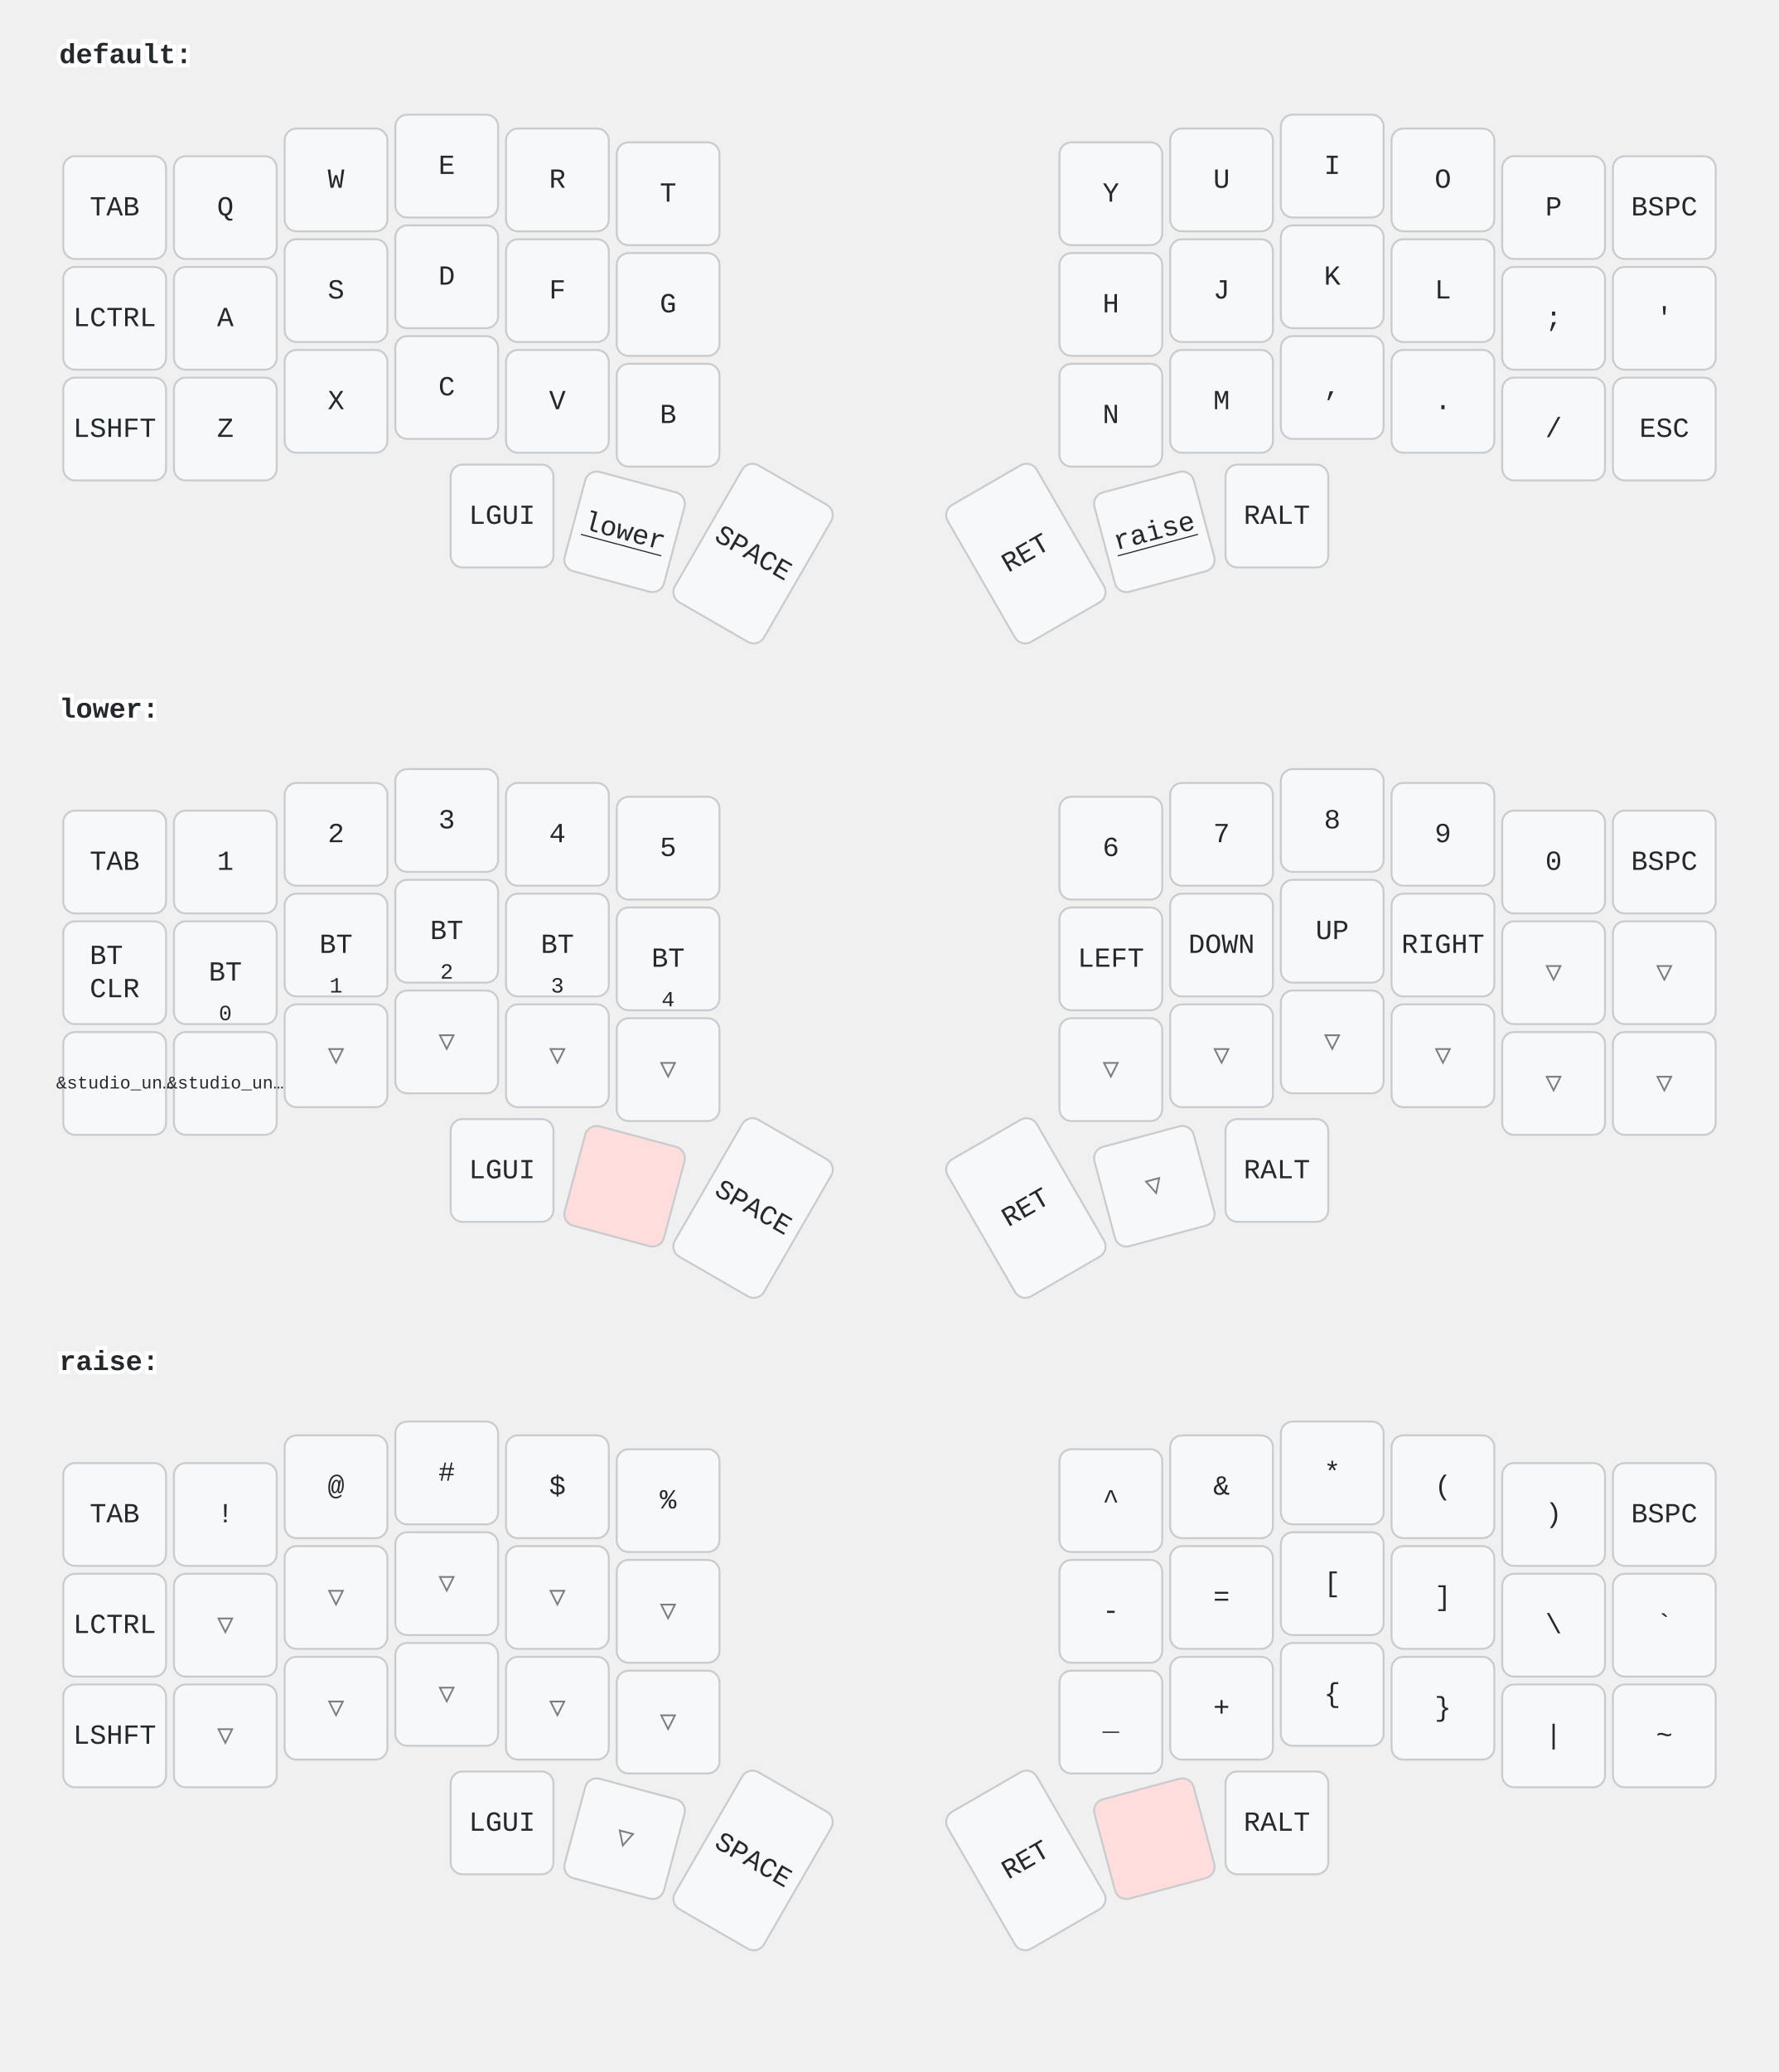
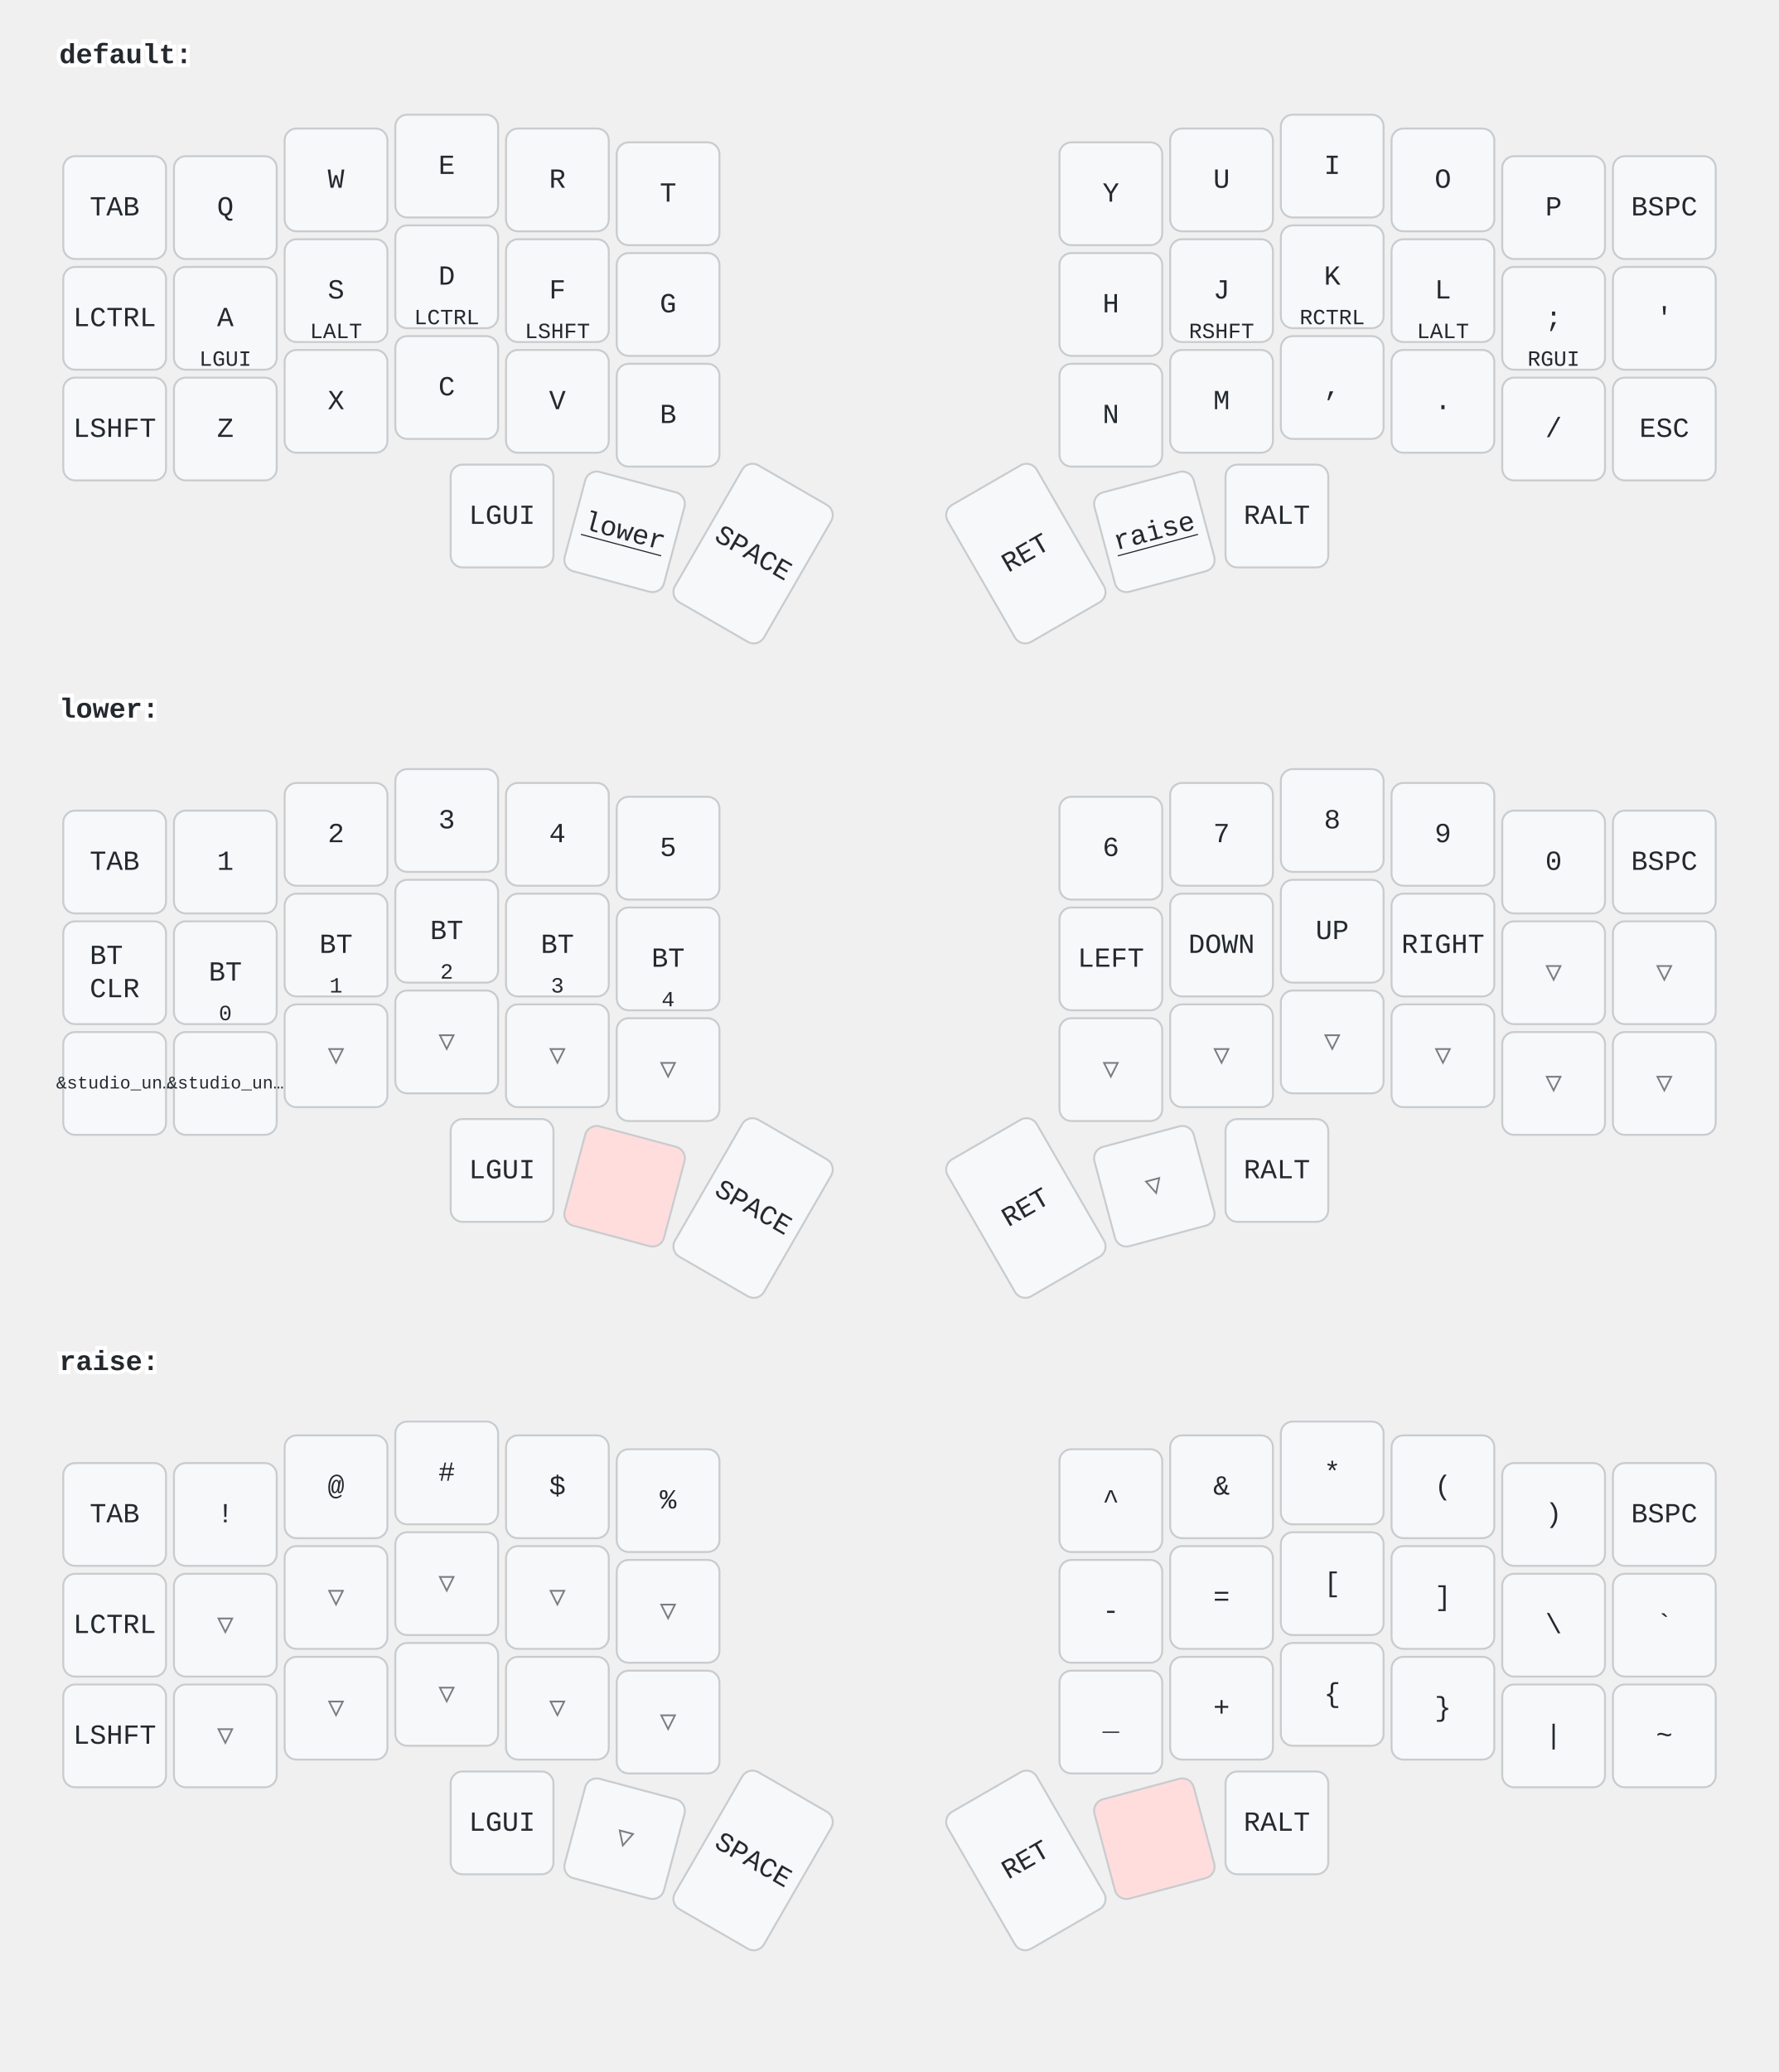
<svg xmlns="http://www.w3.org/2000/svg" width="900" height="1048" viewBox="0 0 900 1048" class="keymap">
  <style>/* inherit to force styles through use tags */
svg path {
    fill: inherit;
}

/* font and background color specifications */
svg.keymap {
    font-family: SFMono-Regular,Consolas,Liberation Mono,Menlo,monospace;
    font-size: 14px;
    font-kerning: normal;
    text-rendering: optimizeLegibility;
    fill: #24292e;
}

/* default key styling */
rect.key {
    fill: #f6f8fa;
}

rect.key, rect.combo {
    stroke: #c9cccf;
    stroke-width: 1;
}

/* default key side styling, only used is draw_key_sides is set */
rect.side {
    filter: brightness(90%);
}

/* color accent for combo boxes */
rect.combo, rect.combo-separate {
    fill: #cdf;
}

/* color accent for held keys */
rect.held, rect.combo.held {
    fill: #fdd;
}

/* color accent for ghost (optional) keys */
rect.ghost, rect.combo.ghost {
    stroke-dasharray: 4, 4;
    stroke-width: 2;
}

text {
    text-anchor: middle;
    dominant-baseline: middle;
}

/* styling for layer labels */
text.label {
    font-weight: bold;
    text-anchor: start;
    stroke: white;
    stroke-width: 4;
    paint-order: stroke;
}

/* styling for optional footer */
text.footer {
    text-anchor: end;
    dominant-baseline: auto;
    stroke: white;
    stroke-width: 4;
    paint-order: stroke;
}

/* styling for combo tap, and key non-tap label text */
- text.combo, text.hold, text.shifted, text.left, text.right {
+ text.combo, text.hold, text.shifted, text.left, text.right, text.tl, text.tr, text.bl, text.br {
    font-size: 11px;
}

- text.hold {
+ text.hold, text.bl, text.br {
    text-anchor: middle;
    dominant-baseline: auto;
}

- text.shifted {
+ text.shifted, text.tl, text.tr {
    text-anchor: middle;
    dominant-baseline: hanging;
}

- text.left {
+ text.left, text.tl, text.bl {
    text-anchor: start;
}

- text.right {
+ text.right, text.tr, text.br {
    text-anchor: end;
}

text.layer-activator {
    text-decoration: underline;
}

/* styling for hold/shifted label text in combo box */
text.combo.hold, text.combo.shifted, text.combo.left, text.combo.right {
    font-size: 8px;
}

/* lighter symbol for transparent keys */
text.trans {
    fill: #7b7e81;
}

/* styling for combo dendrons */
path.combo {
    stroke-width: 1;
    stroke: gray;
    fill: none;
}

/* Start Tabler Icons Cleanup */
/* cannot use height/width with glyphs */
.icon-tabler &gt; path {
    fill: inherit;
    stroke: inherit;
    stroke-width: 2;
}
/* hide tabler's default box */
.icon-tabler &gt; path[stroke="none"][fill="none"] {
    visibility: hidden;
}
/* End Tabler Icons Cleanup */
</style>
  <g transform="translate(30, 0)" class="layer-default">
    <text x="0" y="28" class="label" id="default">default:</text>
    <g transform="translate(0, 56)">
      <g transform="translate(28, 49)" class="key keypos-0">
        <rect rx="6" ry="6" x="-26" y="-26" width="52" height="52" class="key" />
        <text x="0" y="0" class="key tap">TAB</text>
      </g>
      <g transform="translate(84, 49)" class="key keypos-1">
        <rect rx="6" ry="6" x="-26" y="-26" width="52" height="52" class="key" />
        <text x="0" y="0" class="key tap">Q</text>
      </g>
      <g transform="translate(140, 35)" class="key keypos-2">
        <rect rx="6" ry="6" x="-26" y="-26" width="52" height="52" class="key" />
        <text x="0" y="0" class="key tap">W</text>
      </g>
      <g transform="translate(196, 28)" class="key keypos-3">
        <rect rx="6" ry="6" x="-26" y="-26" width="52" height="52" class="key" />
        <text x="0" y="0" class="key tap">E</text>
      </g>
      <g transform="translate(252, 35)" class="key keypos-4">
        <rect rx="6" ry="6" x="-26" y="-26" width="52" height="52" class="key" />
        <text x="0" y="0" class="key tap">R</text>
      </g>
      <g transform="translate(308, 42)" class="key keypos-5">
        <rect rx="6" ry="6" x="-26" y="-26" width="52" height="52" class="key" />
        <text x="0" y="0" class="key tap">T</text>
      </g>
      <g transform="translate(532, 42)" class="key keypos-6">
        <rect rx="6" ry="6" x="-26" y="-26" width="52" height="52" class="key" />
        <text x="0" y="0" class="key tap">Y</text>
      </g>
      <g transform="translate(588, 35)" class="key keypos-7">
        <rect rx="6" ry="6" x="-26" y="-26" width="52" height="52" class="key" />
        <text x="0" y="0" class="key tap">U</text>
      </g>
      <g transform="translate(644, 28)" class="key keypos-8">
        <rect rx="6" ry="6" x="-26" y="-26" width="52" height="52" class="key" />
        <text x="0" y="0" class="key tap">I</text>
      </g>
      <g transform="translate(700, 35)" class="key keypos-9">
        <rect rx="6" ry="6" x="-26" y="-26" width="52" height="52" class="key" />
        <text x="0" y="0" class="key tap">O</text>
      </g>
      <g transform="translate(756, 49)" class="key keypos-10">
        <rect rx="6" ry="6" x="-26" y="-26" width="52" height="52" class="key" />
        <text x="0" y="0" class="key tap">P</text>
      </g>
      <g transform="translate(812, 49)" class="key keypos-11">
        <rect rx="6" ry="6" x="-26" y="-26" width="52" height="52" class="key" />
        <text x="0" y="0" class="key tap">BSPC</text>
      </g>
      <g transform="translate(28, 105)" class="key keypos-12">
        <rect rx="6" ry="6" x="-26" y="-26" width="52" height="52" class="key" />
        <text x="0" y="0" class="key tap">LCTRL</text>
      </g>
      <g transform="translate(84, 105)" class="key keypos-13">
        <rect rx="6" ry="6" x="-26" y="-26" width="52" height="52" class="key" />
        <text x="0" y="0" class="key tap">A</text>
+         <text x="0" y="24" class="key hold">LGUI</text>
      </g>
      <g transform="translate(140, 91)" class="key keypos-14">
        <rect rx="6" ry="6" x="-26" y="-26" width="52" height="52" class="key" />
        <text x="0" y="0" class="key tap">S</text>
+         <text x="0" y="24" class="key hold">LALT</text>
      </g>
      <g transform="translate(196, 84)" class="key keypos-15">
        <rect rx="6" ry="6" x="-26" y="-26" width="52" height="52" class="key" />
        <text x="0" y="0" class="key tap">D</text>
+         <text x="0" y="24" class="key hold">LCTRL</text>
      </g>
      <g transform="translate(252, 91)" class="key keypos-16">
        <rect rx="6" ry="6" x="-26" y="-26" width="52" height="52" class="key" />
        <text x="0" y="0" class="key tap">F</text>
+         <text x="0" y="24" class="key hold">LSHFT</text>
      </g>
      <g transform="translate(308, 98)" class="key keypos-17">
        <rect rx="6" ry="6" x="-26" y="-26" width="52" height="52" class="key" />
        <text x="0" y="0" class="key tap">G</text>
      </g>
      <g transform="translate(532, 98)" class="key keypos-18">
        <rect rx="6" ry="6" x="-26" y="-26" width="52" height="52" class="key" />
        <text x="0" y="0" class="key tap">H</text>
      </g>
      <g transform="translate(588, 91)" class="key keypos-19">
        <rect rx="6" ry="6" x="-26" y="-26" width="52" height="52" class="key" />
        <text x="0" y="0" class="key tap">J</text>
+         <text x="0" y="24" class="key hold">RSHFT</text>
      </g>
      <g transform="translate(644, 84)" class="key keypos-20">
        <rect rx="6" ry="6" x="-26" y="-26" width="52" height="52" class="key" />
        <text x="0" y="0" class="key tap">K</text>
+         <text x="0" y="24" class="key hold">RCTRL</text>
      </g>
      <g transform="translate(700, 91)" class="key keypos-21">
        <rect rx="6" ry="6" x="-26" y="-26" width="52" height="52" class="key" />
        <text x="0" y="0" class="key tap">L</text>
+         <text x="0" y="24" class="key hold">LALT</text>
      </g>
      <g transform="translate(756, 105)" class="key keypos-22">
        <rect rx="6" ry="6" x="-26" y="-26" width="52" height="52" class="key" />
        <text x="0" y="0" class="key tap">;</text>
+         <text x="0" y="24" class="key hold">RGUI</text>
      </g>
      <g transform="translate(812, 105)" class="key keypos-23">
        <rect rx="6" ry="6" x="-26" y="-26" width="52" height="52" class="key" />
        <text x="0" y="0" class="key tap">'</text>
      </g>
      <g transform="translate(28, 161)" class="key keypos-24">
        <rect rx="6" ry="6" x="-26" y="-26" width="52" height="52" class="key" />
        <text x="0" y="0" class="key tap">LSHFT</text>
      </g>
      <g transform="translate(84, 161)" class="key keypos-25">
        <rect rx="6" ry="6" x="-26" y="-26" width="52" height="52" class="key" />
        <text x="0" y="0" class="key tap">Z</text>
      </g>
      <g transform="translate(140, 147)" class="key keypos-26">
        <rect rx="6" ry="6" x="-26" y="-26" width="52" height="52" class="key" />
        <text x="0" y="0" class="key tap">X</text>
      </g>
      <g transform="translate(196, 140)" class="key keypos-27">
        <rect rx="6" ry="6" x="-26" y="-26" width="52" height="52" class="key" />
        <text x="0" y="0" class="key tap">C</text>
      </g>
      <g transform="translate(252, 147)" class="key keypos-28">
        <rect rx="6" ry="6" x="-26" y="-26" width="52" height="52" class="key" />
        <text x="0" y="0" class="key tap">V</text>
      </g>
      <g transform="translate(308, 154)" class="key keypos-29">
        <rect rx="6" ry="6" x="-26" y="-26" width="52" height="52" class="key" />
        <text x="0" y="0" class="key tap">B</text>
      </g>
      <g transform="translate(532, 154)" class="key keypos-30">
        <rect rx="6" ry="6" x="-26" y="-26" width="52" height="52" class="key" />
        <text x="0" y="0" class="key tap">N</text>
      </g>
      <g transform="translate(588, 147)" class="key keypos-31">
        <rect rx="6" ry="6" x="-26" y="-26" width="52" height="52" class="key" />
        <text x="0" y="0" class="key tap">M</text>
      </g>
      <g transform="translate(644, 140)" class="key keypos-32">
        <rect rx="6" ry="6" x="-26" y="-26" width="52" height="52" class="key" />
        <text x="0" y="0" class="key tap">,</text>
      </g>
      <g transform="translate(700, 147)" class="key keypos-33">
        <rect rx="6" ry="6" x="-26" y="-26" width="52" height="52" class="key" />
        <text x="0" y="0" class="key tap">.</text>
      </g>
      <g transform="translate(756, 161)" class="key keypos-34">
        <rect rx="6" ry="6" x="-26" y="-26" width="52" height="52" class="key" />
        <text x="0" y="0" class="key tap">/</text>
      </g>
      <g transform="translate(812, 161)" class="key keypos-35">
        <rect rx="6" ry="6" x="-26" y="-26" width="52" height="52" class="key" />
        <text x="0" y="0" class="key tap">ESC</text>
      </g>
      <g transform="translate(224, 205)" class="key keypos-36">
        <rect rx="6" ry="6" x="-26" y="-26" width="52" height="52" class="key" />
        <text x="0" y="0" class="key tap">LGUI</text>
      </g>
      <g transform="translate(286, 213) rotate(15.0)" class="key keypos-37">
        <rect rx="6" ry="6" x="-26" y="-26" width="52" height="52" class="key" />
        <a href="#lower">
          <text x="0" y="0" class="key tap layer-activator">lower</text>
        </a>
      </g>
      <g transform="translate(351, 224) rotate(30.0)" class="key keypos-38">
        <rect rx="6" ry="6" x="-26" y="-40" width="52" height="80" class="key" />
        <text x="0" y="0" class="key tap">SPACE</text>
      </g>
      <g transform="translate(489, 224) rotate(-30.0)" class="key keypos-39">
        <rect rx="6" ry="6" x="-26" y="-40" width="52" height="80" class="key" />
        <text x="0" y="0" class="key tap">RET</text>
      </g>
      <g transform="translate(554, 213) rotate(-15.0)" class="key keypos-40">
        <rect rx="6" ry="6" x="-26" y="-26" width="52" height="52" class="key" />
        <a href="#raise">
          <text x="0" y="0" class="key tap layer-activator">raise</text>
        </a>
      </g>
      <g transform="translate(616, 205)" class="key keypos-41">
        <rect rx="6" ry="6" x="-26" y="-26" width="52" height="52" class="key" />
        <text x="0" y="0" class="key tap">RALT</text>
      </g>
    </g>
  </g>
  <g transform="translate(30, 331)" class="layer-lower">
    <text x="0" y="28" class="label" id="lower">lower:</text>
    <g transform="translate(0, 56)">
      <g transform="translate(28, 49)" class="key keypos-0">
        <rect rx="6" ry="6" x="-26" y="-26" width="52" height="52" class="key" />
        <text x="0" y="0" class="key tap">TAB</text>
      </g>
      <g transform="translate(84, 49)" class="key keypos-1">
        <rect rx="6" ry="6" x="-26" y="-26" width="52" height="52" class="key" />
        <text x="0" y="0" class="key tap">1</text>
      </g>
      <g transform="translate(140, 35)" class="key keypos-2">
        <rect rx="6" ry="6" x="-26" y="-26" width="52" height="52" class="key" />
        <text x="0" y="0" class="key tap">2</text>
      </g>
      <g transform="translate(196, 28)" class="key keypos-3">
        <rect rx="6" ry="6" x="-26" y="-26" width="52" height="52" class="key" />
        <text x="0" y="0" class="key tap">3</text>
      </g>
      <g transform="translate(252, 35)" class="key keypos-4">
        <rect rx="6" ry="6" x="-26" y="-26" width="52" height="52" class="key" />
        <text x="0" y="0" class="key tap">4</text>
      </g>
      <g transform="translate(308, 42)" class="key keypos-5">
        <rect rx="6" ry="6" x="-26" y="-26" width="52" height="52" class="key" />
        <text x="0" y="0" class="key tap">5</text>
      </g>
      <g transform="translate(532, 42)" class="key keypos-6">
        <rect rx="6" ry="6" x="-26" y="-26" width="52" height="52" class="key" />
        <text x="0" y="0" class="key tap">6</text>
      </g>
      <g transform="translate(588, 35)" class="key keypos-7">
        <rect rx="6" ry="6" x="-26" y="-26" width="52" height="52" class="key" />
        <text x="0" y="0" class="key tap">7</text>
      </g>
      <g transform="translate(644, 28)" class="key keypos-8">
        <rect rx="6" ry="6" x="-26" y="-26" width="52" height="52" class="key" />
        <text x="0" y="0" class="key tap">8</text>
      </g>
      <g transform="translate(700, 35)" class="key keypos-9">
        <rect rx="6" ry="6" x="-26" y="-26" width="52" height="52" class="key" />
        <text x="0" y="0" class="key tap">9</text>
      </g>
      <g transform="translate(756, 49)" class="key keypos-10">
        <rect rx="6" ry="6" x="-26" y="-26" width="52" height="52" class="key" />
        <text x="0" y="0" class="key tap">0</text>
      </g>
      <g transform="translate(812, 49)" class="key keypos-11">
        <rect rx="6" ry="6" x="-26" y="-26" width="52" height="52" class="key" />
        <text x="0" y="0" class="key tap">BSPC</text>
      </g>
      <g transform="translate(28, 105)" class="key keypos-12">
        <rect rx="6" ry="6" x="-26" y="-26" width="52" height="52" class="key" />
        <text x="0" y="0" class="key tap">
          <tspan x="0" dy="-0.6em">BT</tspan>
          <tspan x="0" dy="1.2em">CLR</tspan>
        </text>
      </g>
      <g transform="translate(84, 105)" class="key keypos-13">
        <rect rx="6" ry="6" x="-26" y="-26" width="52" height="52" class="key" />
        <text x="0" y="0" class="key tap">BT</text>
        <text x="0" y="24" class="key hold">0</text>
      </g>
      <g transform="translate(140, 91)" class="key keypos-14">
        <rect rx="6" ry="6" x="-26" y="-26" width="52" height="52" class="key" />
        <text x="0" y="0" class="key tap">BT</text>
        <text x="0" y="24" class="key hold">1</text>
      </g>
      <g transform="translate(196, 84)" class="key keypos-15">
        <rect rx="6" ry="6" x="-26" y="-26" width="52" height="52" class="key" />
        <text x="0" y="0" class="key tap">BT</text>
        <text x="0" y="24" class="key hold">2</text>
      </g>
      <g transform="translate(252, 91)" class="key keypos-16">
        <rect rx="6" ry="6" x="-26" y="-26" width="52" height="52" class="key" />
        <text x="0" y="0" class="key tap">BT</text>
        <text x="0" y="24" class="key hold">3</text>
      </g>
      <g transform="translate(308, 98)" class="key keypos-17">
        <rect rx="6" ry="6" x="-26" y="-26" width="52" height="52" class="key" />
        <text x="0" y="0" class="key tap">BT</text>
        <text x="0" y="24" class="key hold">4</text>
      </g>
      <g transform="translate(532, 98)" class="key keypos-18">
        <rect rx="6" ry="6" x="-26" y="-26" width="52" height="52" class="key" />
        <text x="0" y="0" class="key tap">LEFT</text>
      </g>
      <g transform="translate(588, 91)" class="key keypos-19">
        <rect rx="6" ry="6" x="-26" y="-26" width="52" height="52" class="key" />
        <text x="0" y="0" class="key tap">DOWN</text>
      </g>
      <g transform="translate(644, 84)" class="key keypos-20">
        <rect rx="6" ry="6" x="-26" y="-26" width="52" height="52" class="key" />
        <text x="0" y="0" class="key tap">UP</text>
      </g>
      <g transform="translate(700, 91)" class="key keypos-21">
        <rect rx="6" ry="6" x="-26" y="-26" width="52" height="52" class="key" />
        <text x="0" y="0" class="key tap">RIGHT</text>
      </g>
      <g transform="translate(756, 105)" class="key trans keypos-22">
        <rect rx="6" ry="6" x="-26" y="-26" width="52" height="52" class="key trans" />
        <text x="0" y="0" class="key trans tap">▽</text>
      </g>
      <g transform="translate(812, 105)" class="key trans keypos-23">
        <rect rx="6" ry="6" x="-26" y="-26" width="52" height="52" class="key trans" />
        <text x="0" y="0" class="key trans tap">▽</text>
      </g>
      <g transform="translate(28, 161)" class="key keypos-24">
        <rect rx="6" ry="6" x="-26" y="-26" width="52" height="52" class="key" />
        <text x="0" y="0" class="key tap">
          <tspan style="font-size: 64%">&amp;studio_un…</tspan>
        </text>
      </g>
      <g transform="translate(84, 161)" class="key keypos-25">
        <rect rx="6" ry="6" x="-26" y="-26" width="52" height="52" class="key" />
        <text x="0" y="0" class="key tap">
          <tspan style="font-size: 64%">&amp;studio_un…</tspan>
        </text>
      </g>
      <g transform="translate(140, 147)" class="key trans keypos-26">
        <rect rx="6" ry="6" x="-26" y="-26" width="52" height="52" class="key trans" />
        <text x="0" y="0" class="key trans tap">▽</text>
      </g>
      <g transform="translate(196, 140)" class="key trans keypos-27">
        <rect rx="6" ry="6" x="-26" y="-26" width="52" height="52" class="key trans" />
        <text x="0" y="0" class="key trans tap">▽</text>
      </g>
      <g transform="translate(252, 147)" class="key trans keypos-28">
        <rect rx="6" ry="6" x="-26" y="-26" width="52" height="52" class="key trans" />
        <text x="0" y="0" class="key trans tap">▽</text>
      </g>
      <g transform="translate(308, 154)" class="key trans keypos-29">
        <rect rx="6" ry="6" x="-26" y="-26" width="52" height="52" class="key trans" />
        <text x="0" y="0" class="key trans tap">▽</text>
      </g>
      <g transform="translate(532, 154)" class="key trans keypos-30">
        <rect rx="6" ry="6" x="-26" y="-26" width="52" height="52" class="key trans" />
        <text x="0" y="0" class="key trans tap">▽</text>
      </g>
      <g transform="translate(588, 147)" class="key trans keypos-31">
        <rect rx="6" ry="6" x="-26" y="-26" width="52" height="52" class="key trans" />
        <text x="0" y="0" class="key trans tap">▽</text>
      </g>
      <g transform="translate(644, 140)" class="key trans keypos-32">
        <rect rx="6" ry="6" x="-26" y="-26" width="52" height="52" class="key trans" />
        <text x="0" y="0" class="key trans tap">▽</text>
      </g>
      <g transform="translate(700, 147)" class="key trans keypos-33">
        <rect rx="6" ry="6" x="-26" y="-26" width="52" height="52" class="key trans" />
        <text x="0" y="0" class="key trans tap">▽</text>
      </g>
      <g transform="translate(756, 161)" class="key trans keypos-34">
        <rect rx="6" ry="6" x="-26" y="-26" width="52" height="52" class="key trans" />
        <text x="0" y="0" class="key trans tap">▽</text>
      </g>
      <g transform="translate(812, 161)" class="key trans keypos-35">
        <rect rx="6" ry="6" x="-26" y="-26" width="52" height="52" class="key trans" />
        <text x="0" y="0" class="key trans tap">▽</text>
      </g>
      <g transform="translate(224, 205)" class="key keypos-36">
        <rect rx="6" ry="6" x="-26" y="-26" width="52" height="52" class="key" />
        <text x="0" y="0" class="key tap">LGUI</text>
      </g>
      <g transform="translate(286, 213) rotate(15.0)" class="key held keypos-37">
        <rect rx="6" ry="6" x="-26" y="-26" width="52" height="52" class="key held" />
      </g>
      <g transform="translate(351, 224) rotate(30.0)" class="key keypos-38">
        <rect rx="6" ry="6" x="-26" y="-40" width="52" height="80" class="key" />
        <text x="0" y="0" class="key tap">SPACE</text>
      </g>
      <g transform="translate(489, 224) rotate(-30.0)" class="key keypos-39">
        <rect rx="6" ry="6" x="-26" y="-40" width="52" height="80" class="key" />
        <text x="0" y="0" class="key tap">RET</text>
      </g>
      <g transform="translate(554, 213) rotate(-15.0)" class="key trans keypos-40">
        <rect rx="6" ry="6" x="-26" y="-26" width="52" height="52" class="key trans" />
        <text x="0" y="0" class="key trans tap">▽</text>
      </g>
      <g transform="translate(616, 205)" class="key keypos-41">
        <rect rx="6" ry="6" x="-26" y="-26" width="52" height="52" class="key" />
        <text x="0" y="0" class="key tap">RALT</text>
      </g>
    </g>
  </g>
  <g transform="translate(30, 661)" class="layer-raise">
    <text x="0" y="28" class="label" id="raise">raise:</text>
    <g transform="translate(0, 56)">
      <g transform="translate(28, 49)" class="key keypos-0">
        <rect rx="6" ry="6" x="-26" y="-26" width="52" height="52" class="key" />
        <text x="0" y="0" class="key tap">TAB</text>
      </g>
      <g transform="translate(84, 49)" class="key keypos-1">
        <rect rx="6" ry="6" x="-26" y="-26" width="52" height="52" class="key" />
        <text x="0" y="0" class="key tap">!</text>
      </g>
      <g transform="translate(140, 35)" class="key keypos-2">
        <rect rx="6" ry="6" x="-26" y="-26" width="52" height="52" class="key" />
        <text x="0" y="0" class="key tap">@</text>
      </g>
      <g transform="translate(196, 28)" class="key keypos-3">
        <rect rx="6" ry="6" x="-26" y="-26" width="52" height="52" class="key" />
        <text x="0" y="0" class="key tap">#</text>
      </g>
      <g transform="translate(252, 35)" class="key keypos-4">
        <rect rx="6" ry="6" x="-26" y="-26" width="52" height="52" class="key" />
        <text x="0" y="0" class="key tap">$</text>
      </g>
      <g transform="translate(308, 42)" class="key keypos-5">
        <rect rx="6" ry="6" x="-26" y="-26" width="52" height="52" class="key" />
        <text x="0" y="0" class="key tap">%</text>
      </g>
      <g transform="translate(532, 42)" class="key keypos-6">
        <rect rx="6" ry="6" x="-26" y="-26" width="52" height="52" class="key" />
        <text x="0" y="0" class="key tap">^</text>
      </g>
      <g transform="translate(588, 35)" class="key keypos-7">
        <rect rx="6" ry="6" x="-26" y="-26" width="52" height="52" class="key" />
        <text x="0" y="0" class="key tap">&amp;</text>
      </g>
      <g transform="translate(644, 28)" class="key keypos-8">
        <rect rx="6" ry="6" x="-26" y="-26" width="52" height="52" class="key" />
        <text x="0" y="0" class="key tap">*</text>
      </g>
      <g transform="translate(700, 35)" class="key keypos-9">
        <rect rx="6" ry="6" x="-26" y="-26" width="52" height="52" class="key" />
        <text x="0" y="0" class="key tap">(</text>
      </g>
      <g transform="translate(756, 49)" class="key keypos-10">
        <rect rx="6" ry="6" x="-26" y="-26" width="52" height="52" class="key" />
        <text x="0" y="0" class="key tap">)</text>
      </g>
      <g transform="translate(812, 49)" class="key keypos-11">
        <rect rx="6" ry="6" x="-26" y="-26" width="52" height="52" class="key" />
        <text x="0" y="0" class="key tap">BSPC</text>
      </g>
      <g transform="translate(28, 105)" class="key keypos-12">
        <rect rx="6" ry="6" x="-26" y="-26" width="52" height="52" class="key" />
        <text x="0" y="0" class="key tap">LCTRL</text>
      </g>
      <g transform="translate(84, 105)" class="key trans keypos-13">
        <rect rx="6" ry="6" x="-26" y="-26" width="52" height="52" class="key trans" />
        <text x="0" y="0" class="key trans tap">▽</text>
      </g>
      <g transform="translate(140, 91)" class="key trans keypos-14">
        <rect rx="6" ry="6" x="-26" y="-26" width="52" height="52" class="key trans" />
        <text x="0" y="0" class="key trans tap">▽</text>
      </g>
      <g transform="translate(196, 84)" class="key trans keypos-15">
        <rect rx="6" ry="6" x="-26" y="-26" width="52" height="52" class="key trans" />
        <text x="0" y="0" class="key trans tap">▽</text>
      </g>
      <g transform="translate(252, 91)" class="key trans keypos-16">
        <rect rx="6" ry="6" x="-26" y="-26" width="52" height="52" class="key trans" />
        <text x="0" y="0" class="key trans tap">▽</text>
      </g>
      <g transform="translate(308, 98)" class="key trans keypos-17">
        <rect rx="6" ry="6" x="-26" y="-26" width="52" height="52" class="key trans" />
        <text x="0" y="0" class="key trans tap">▽</text>
      </g>
      <g transform="translate(532, 98)" class="key keypos-18">
        <rect rx="6" ry="6" x="-26" y="-26" width="52" height="52" class="key" />
        <text x="0" y="0" class="key tap">-</text>
      </g>
      <g transform="translate(588, 91)" class="key keypos-19">
        <rect rx="6" ry="6" x="-26" y="-26" width="52" height="52" class="key" />
        <text x="0" y="0" class="key tap">=</text>
      </g>
      <g transform="translate(644, 84)" class="key keypos-20">
        <rect rx="6" ry="6" x="-26" y="-26" width="52" height="52" class="key" />
        <text x="0" y="0" class="key tap">[</text>
      </g>
      <g transform="translate(700, 91)" class="key keypos-21">
        <rect rx="6" ry="6" x="-26" y="-26" width="52" height="52" class="key" />
        <text x="0" y="0" class="key tap">]</text>
      </g>
      <g transform="translate(756, 105)" class="key keypos-22">
        <rect rx="6" ry="6" x="-26" y="-26" width="52" height="52" class="key" />
        <text x="0" y="0" class="key tap">\</text>
      </g>
      <g transform="translate(812, 105)" class="key keypos-23">
        <rect rx="6" ry="6" x="-26" y="-26" width="52" height="52" class="key" />
        <text x="0" y="0" class="key tap">`</text>
      </g>
      <g transform="translate(28, 161)" class="key keypos-24">
        <rect rx="6" ry="6" x="-26" y="-26" width="52" height="52" class="key" />
        <text x="0" y="0" class="key tap">LSHFT</text>
      </g>
      <g transform="translate(84, 161)" class="key trans keypos-25">
        <rect rx="6" ry="6" x="-26" y="-26" width="52" height="52" class="key trans" />
        <text x="0" y="0" class="key trans tap">▽</text>
      </g>
      <g transform="translate(140, 147)" class="key trans keypos-26">
        <rect rx="6" ry="6" x="-26" y="-26" width="52" height="52" class="key trans" />
        <text x="0" y="0" class="key trans tap">▽</text>
      </g>
      <g transform="translate(196, 140)" class="key trans keypos-27">
        <rect rx="6" ry="6" x="-26" y="-26" width="52" height="52" class="key trans" />
        <text x="0" y="0" class="key trans tap">▽</text>
      </g>
      <g transform="translate(252, 147)" class="key trans keypos-28">
        <rect rx="6" ry="6" x="-26" y="-26" width="52" height="52" class="key trans" />
        <text x="0" y="0" class="key trans tap">▽</text>
      </g>
      <g transform="translate(308, 154)" class="key trans keypos-29">
        <rect rx="6" ry="6" x="-26" y="-26" width="52" height="52" class="key trans" />
        <text x="0" y="0" class="key trans tap">▽</text>
      </g>
      <g transform="translate(532, 154)" class="key keypos-30">
        <rect rx="6" ry="6" x="-26" y="-26" width="52" height="52" class="key" />
        <text x="0" y="0" class="key tap">_</text>
      </g>
      <g transform="translate(588, 147)" class="key keypos-31">
        <rect rx="6" ry="6" x="-26" y="-26" width="52" height="52" class="key" />
        <text x="0" y="0" class="key tap">+</text>
      </g>
      <g transform="translate(644, 140)" class="key keypos-32">
        <rect rx="6" ry="6" x="-26" y="-26" width="52" height="52" class="key" />
        <text x="0" y="0" class="key tap">{</text>
      </g>
      <g transform="translate(700, 147)" class="key keypos-33">
        <rect rx="6" ry="6" x="-26" y="-26" width="52" height="52" class="key" />
        <text x="0" y="0" class="key tap">}</text>
      </g>
      <g transform="translate(756, 161)" class="key keypos-34">
        <rect rx="6" ry="6" x="-26" y="-26" width="52" height="52" class="key" />
        <text x="0" y="0" class="key tap">|</text>
      </g>
      <g transform="translate(812, 161)" class="key keypos-35">
        <rect rx="6" ry="6" x="-26" y="-26" width="52" height="52" class="key" />
        <text x="0" y="0" class="key tap">~</text>
      </g>
      <g transform="translate(224, 205)" class="key keypos-36">
        <rect rx="6" ry="6" x="-26" y="-26" width="52" height="52" class="key" />
        <text x="0" y="0" class="key tap">LGUI</text>
      </g>
      <g transform="translate(286, 213) rotate(15.0)" class="key trans keypos-37">
        <rect rx="6" ry="6" x="-26" y="-26" width="52" height="52" class="key trans" />
        <text x="0" y="0" class="key trans tap">▽</text>
      </g>
      <g transform="translate(351, 224) rotate(30.0)" class="key keypos-38">
        <rect rx="6" ry="6" x="-26" y="-40" width="52" height="80" class="key" />
        <text x="0" y="0" class="key tap">SPACE</text>
      </g>
      <g transform="translate(489, 224) rotate(-30.0)" class="key keypos-39">
        <rect rx="6" ry="6" x="-26" y="-40" width="52" height="80" class="key" />
        <text x="0" y="0" class="key tap">RET</text>
      </g>
      <g transform="translate(554, 213) rotate(-15.0)" class="key held keypos-40">
        <rect rx="6" ry="6" x="-26" y="-26" width="52" height="52" class="key held" />
      </g>
      <g transform="translate(616, 205)" class="key keypos-41">
        <rect rx="6" ry="6" x="-26" y="-26" width="52" height="52" class="key" />
        <text x="0" y="0" class="key tap">RALT</text>
      </g>
    </g>
  </g>
</svg>
